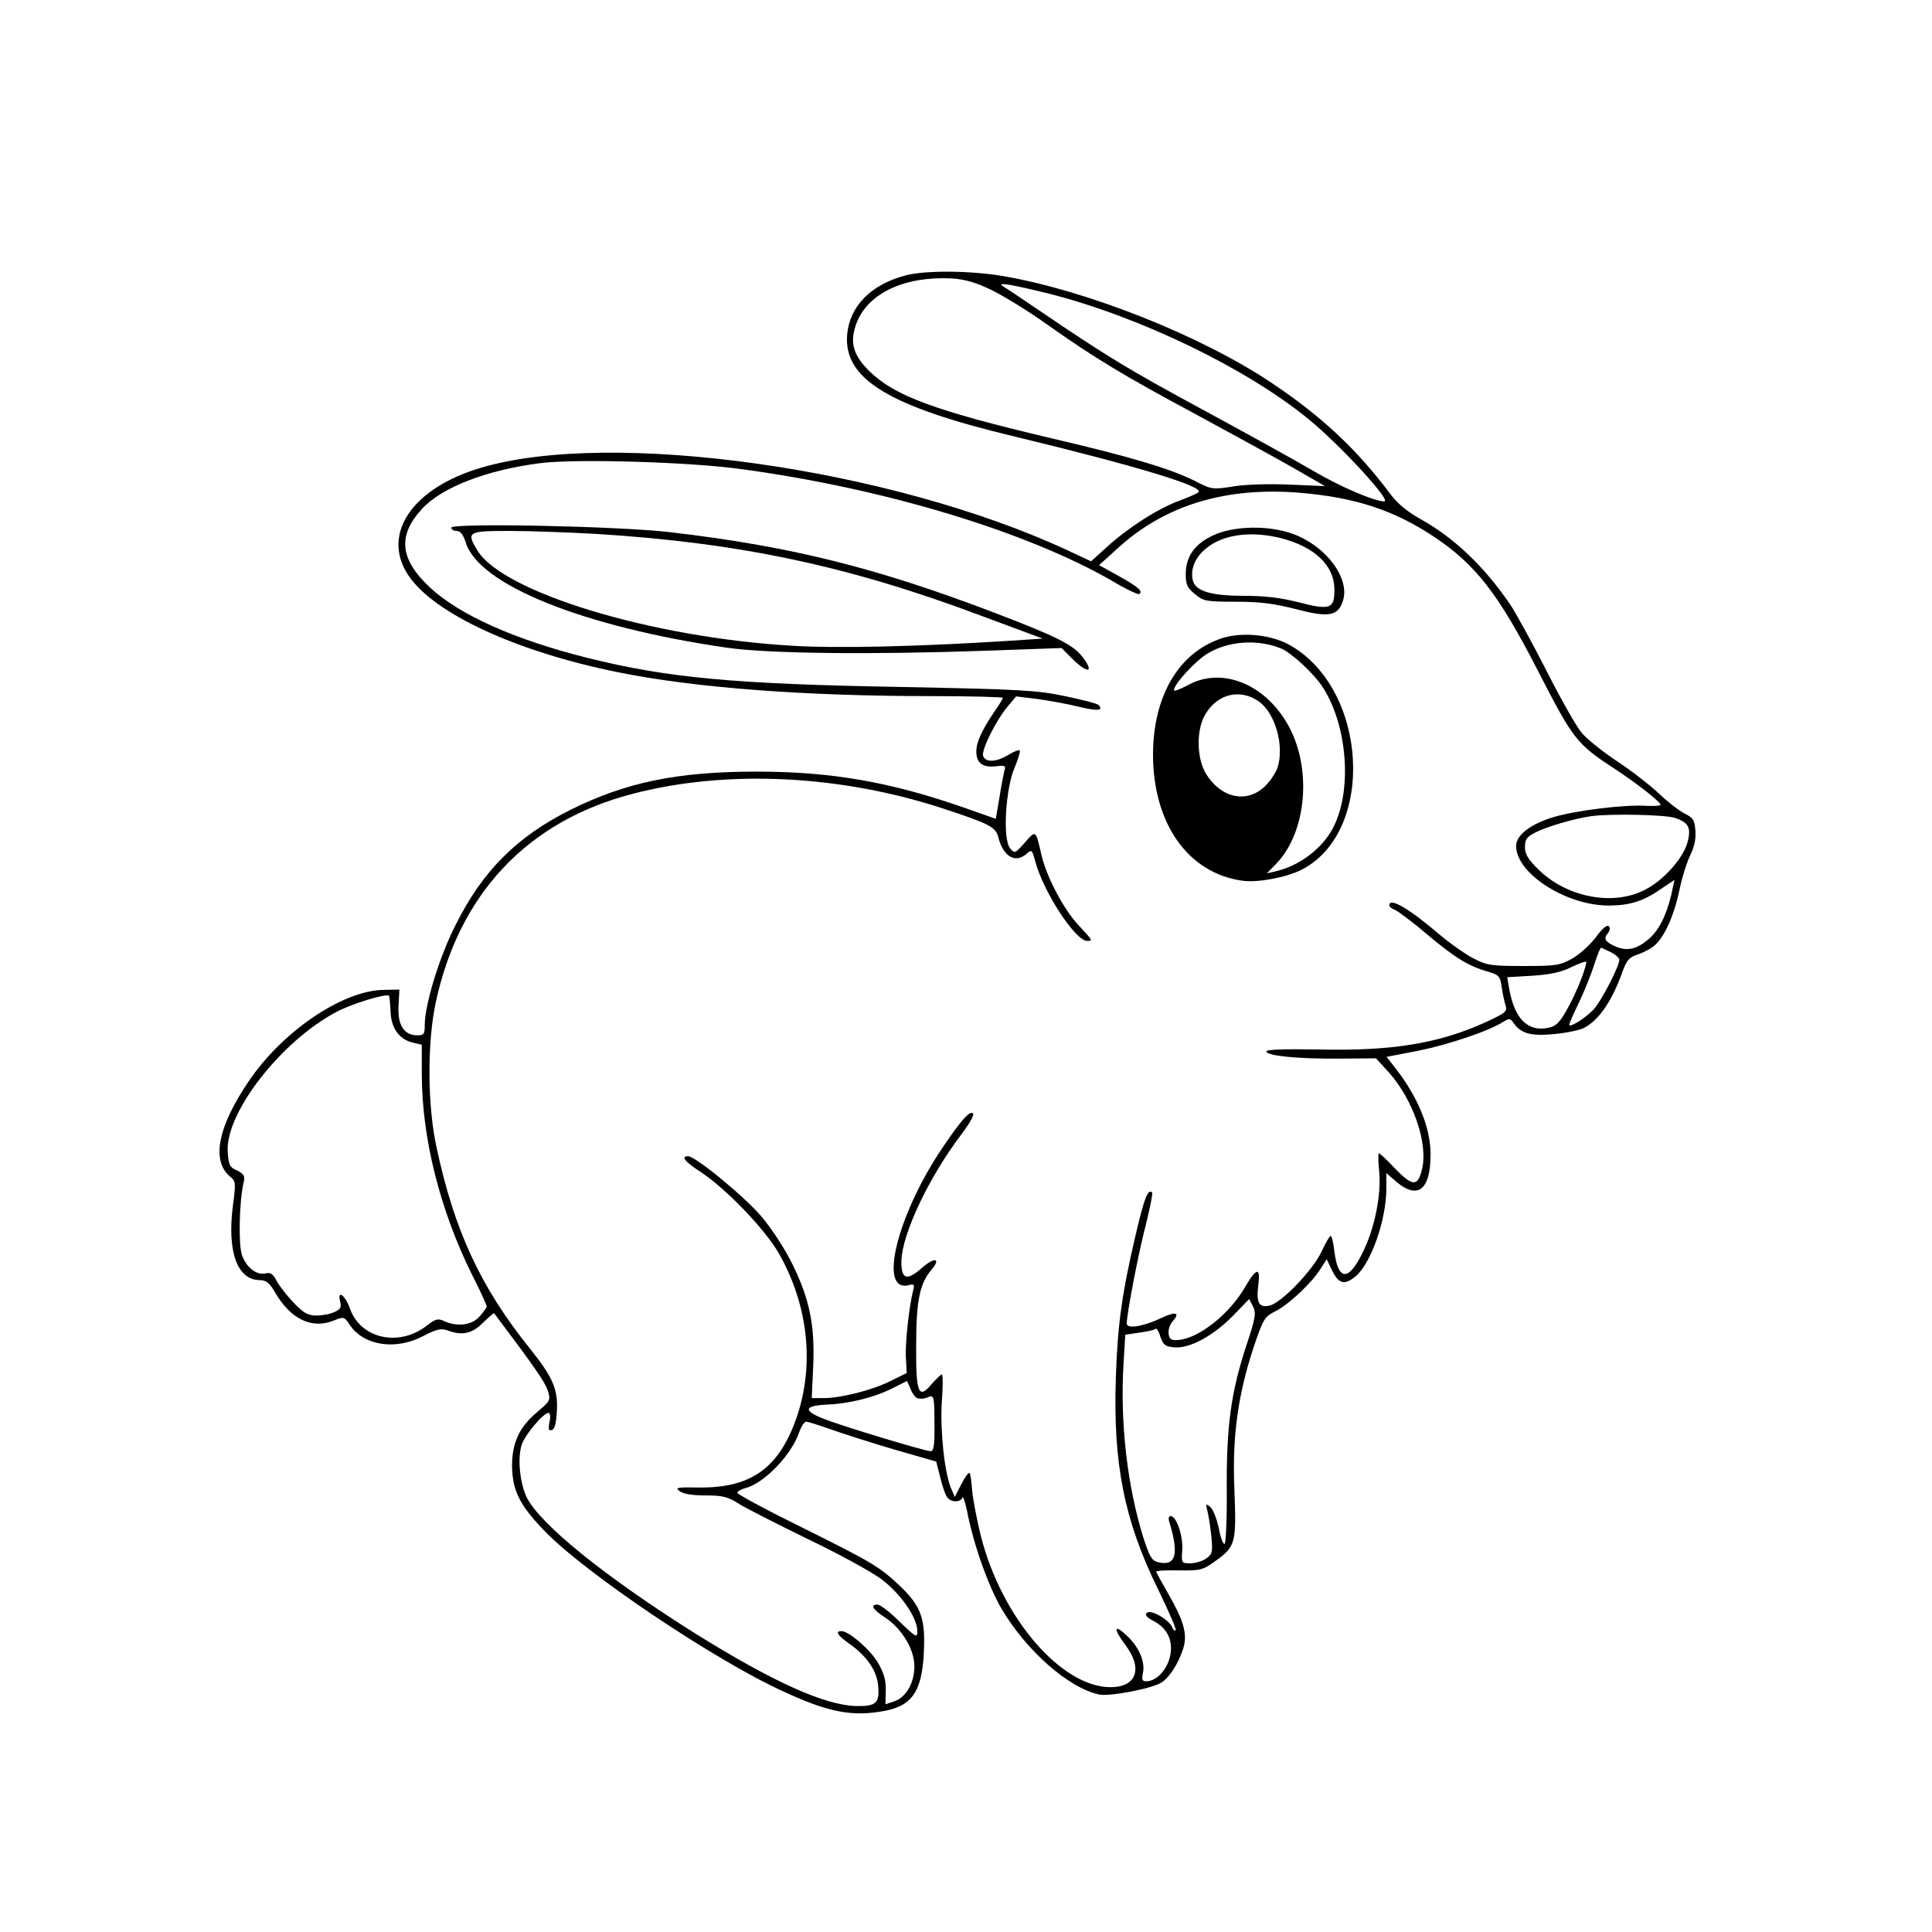
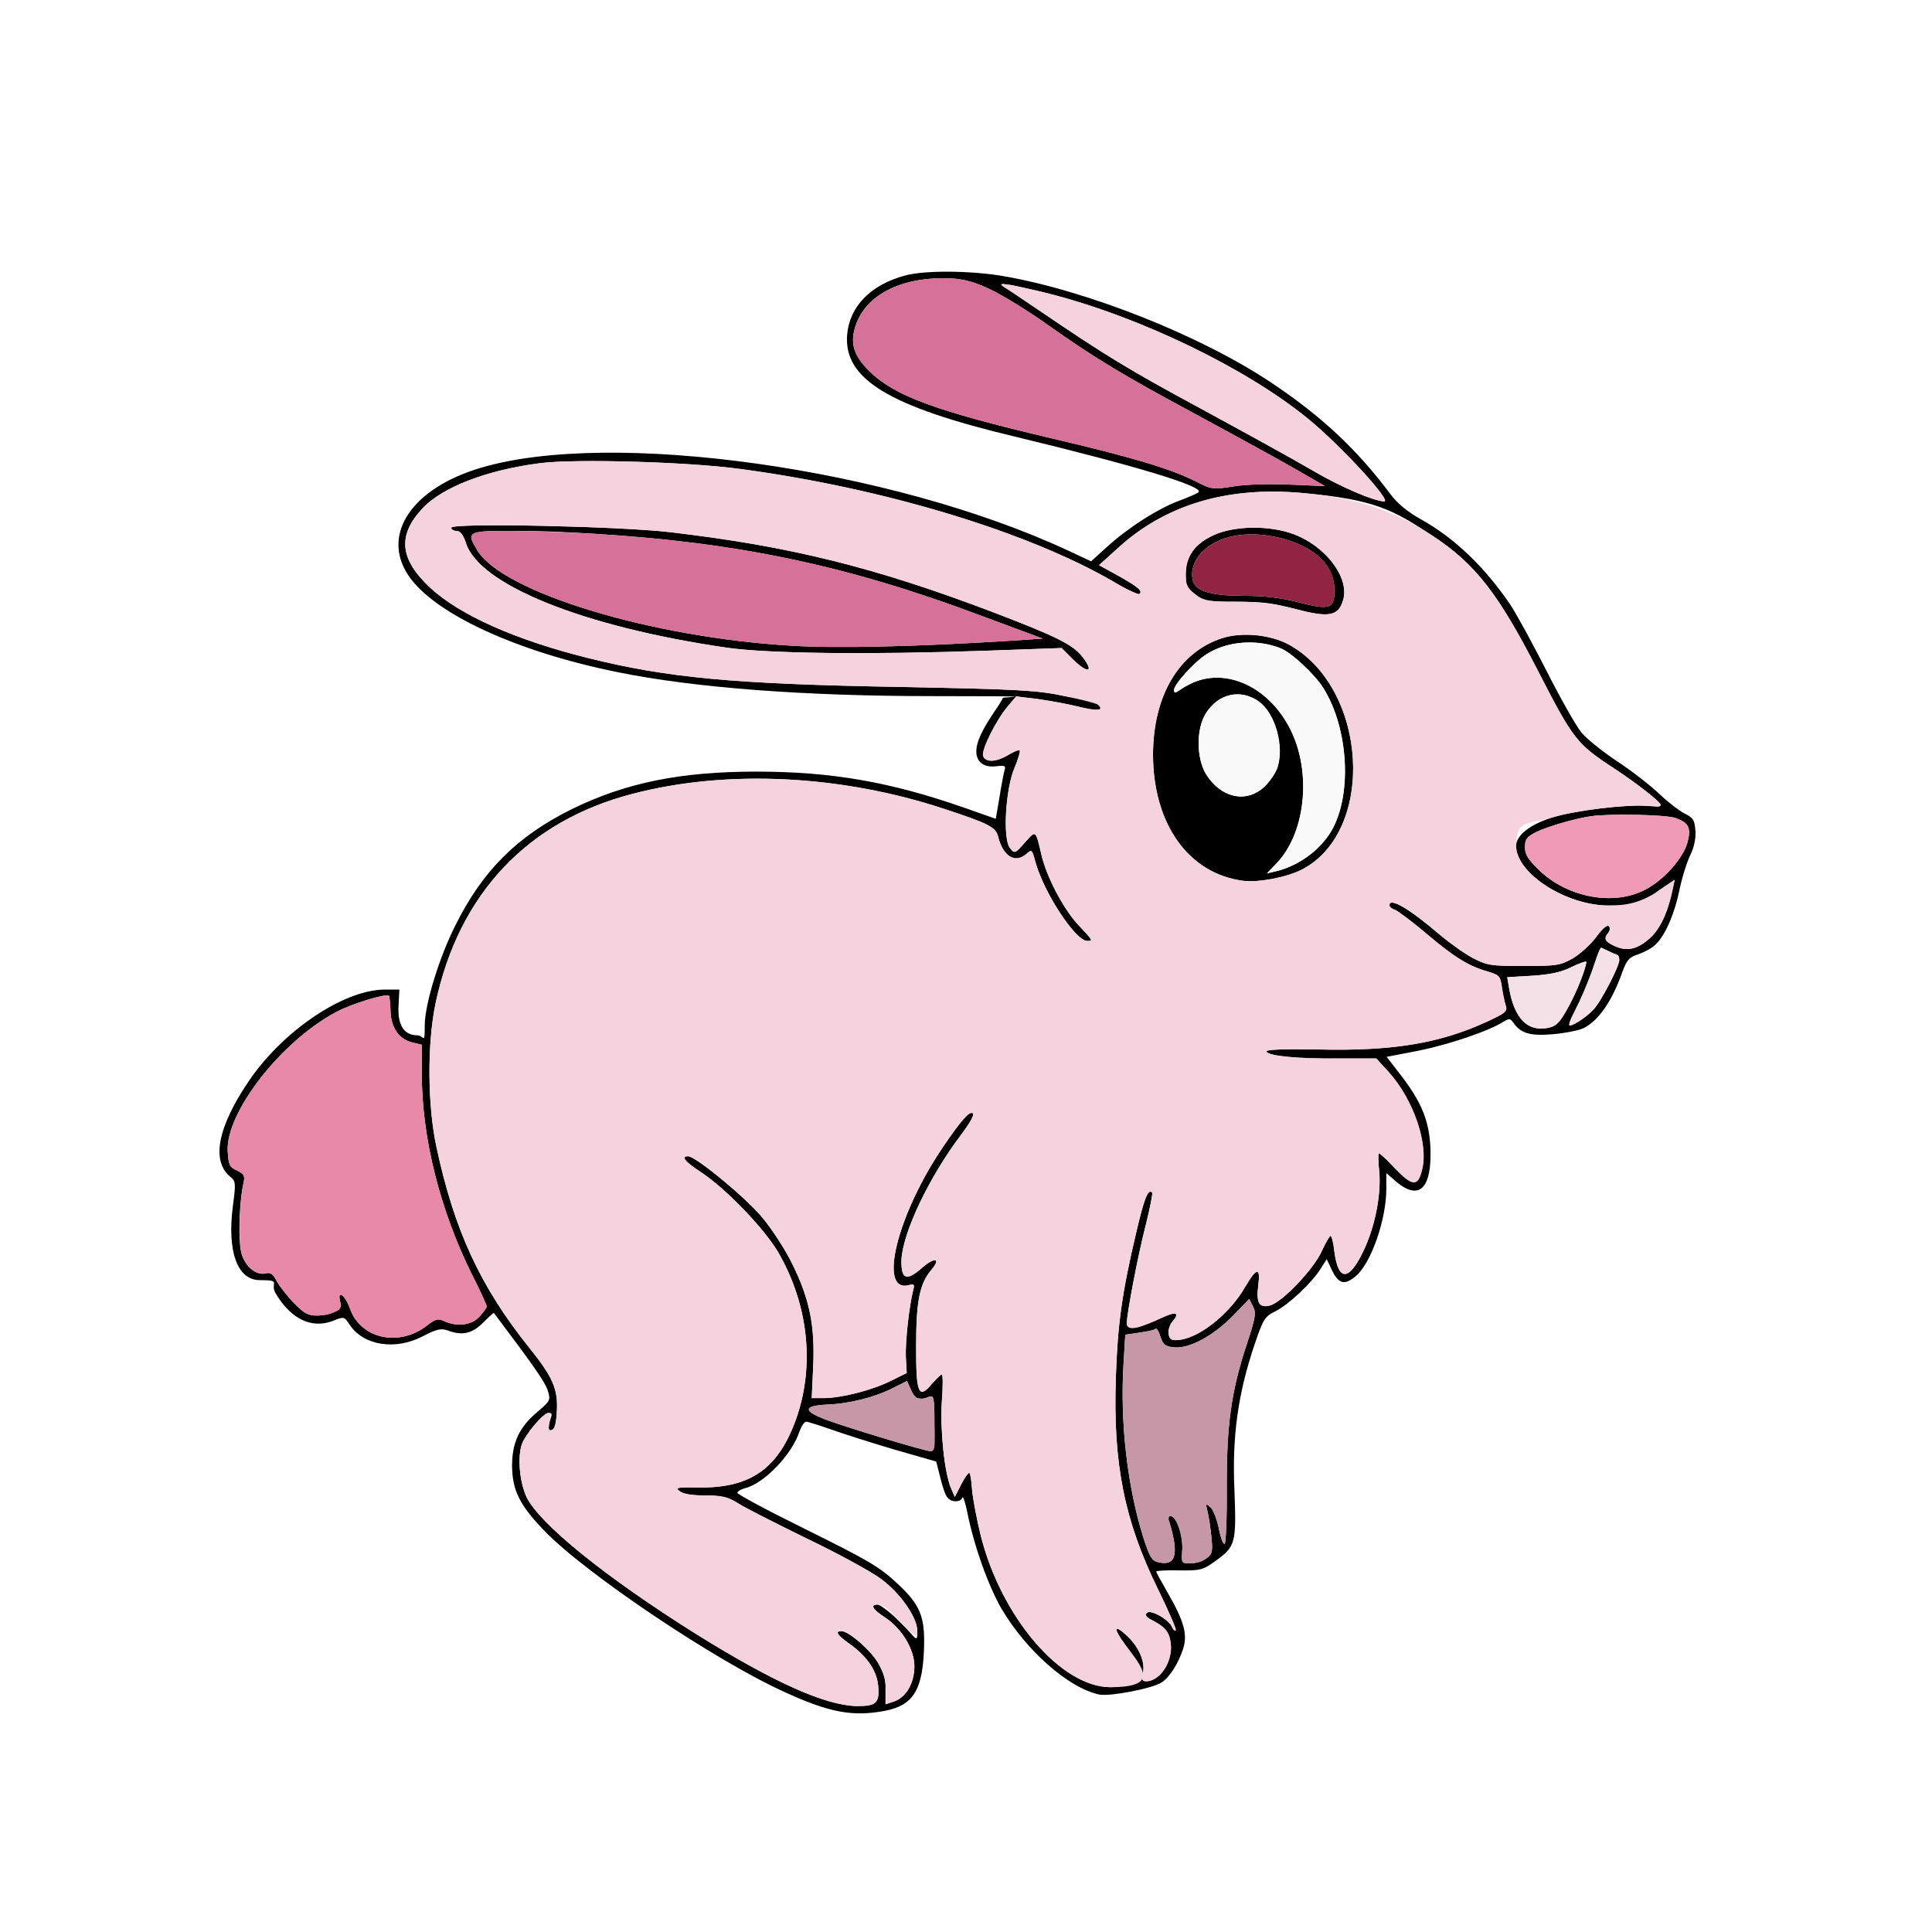
- <svg xmlns="http://www.w3.org/2000/svg" version="1.0" viewBox="0 0 655 655" preserveAspectRatio="xMidYMid meet">
-   <g transform="translate(0,655) scale(0.1,-0.1)" fill="#000000" stroke="none">
-     <path d="M3069 5616 c-117 -31 -189 -105 -197 -201 -12 -150 141 -243 568 -345 410 -99 646 -170 623 -189 -4 -4 -34 -17 -66 -29 -71 -26 -174 -92 -245 -157 l-53 -48 -77 36 c-601 280 -1549 413 -1992 281 -233 -69 -338 -225 -246 -364 86 -130 368 -260 711 -329 260 -53 635 -81 1063 -81 133 0 242 -3 242 -6 0 -3 -13 -24 -29 -47 -43 -64 -61 -103 -61 -135 0 -39 22 -55 66 -50 32 4 35 2 29 -16 -3 -12 -11 -53 -17 -92 l-12 -70 -108 38 c-249 87 -449 122 -703 122 -269 0 -442 -36 -630 -129 -182 -91 -298 -206 -390 -390 -56 -110 -105 -271 -105 -341 0 -30 -3 -34 -25 -34 -45 0 -67 34 -64 98 l3 57 -55 -1 c-139 -3 -342 -141 -456 -310 -105 -155 -127 -269 -63 -323 19 -15 20 -21 10 -96 -21 -157 14 -255 91 -255 21 0 33 -9 53 -44 52 -88 122 -122 195 -94 37 15 38 15 57 -14 47 -70 155 -87 248 -38 46 24 61 27 82 20 50 -19 84 -12 121 25 20 20 37 34 38 33 135 -179 173 -234 182 -262 10 -33 9 -35 -33 -71 -63 -52 -88 -105 -88 -185 1 -82 25 -132 108 -218 136 -143 579 -441 815 -548 152 -70 232 -85 342 -64 97 19 129 73 132 224 2 95 -15 136 -85 202 -66 62 -94 79 -330 196 -120 59 -218 112 -218 117 0 5 12 12 27 16 64 16 158 114 183 191 7 19 17 34 23 34 7 0 44 -12 84 -26 39 -14 136 -45 214 -68 l143 -41 14 -55 c7 -30 18 -61 24 -67 13 -17 45 -17 51 0 2 6 9 -15 16 -48 22 -113 72 -253 117 -330 84 -142 227 -268 331 -290 37 -7 178 20 211 41 28 18 58 66 74 117 14 47 2 91 -52 185 -22 38 -40 71 -40 74 0 3 35 5 78 4 72 -1 80 1 123 32 68 49 71 61 64 241 -8 182 12 324 67 489 31 91 35 98 73 117 45 23 125 98 153 145 l20 31 18 -38 c23 -47 43 -51 81 -19 51 43 103 191 103 295 l0 54 23 -20 c80 -74 127 -43 127 84 0 90 -43 195 -121 294 l-28 36 109 21 c103 21 239 67 287 98 20 12 23 12 35 -5 25 -35 57 -44 136 -37 41 4 87 13 102 21 51 26 96 93 130 189 15 41 23 51 55 61 20 7 46 21 57 32 32 29 65 103 82 187 9 43 26 96 37 118 13 26 19 54 17 81 -3 37 -7 44 -37 59 -19 10 -57 39 -85 66 -28 27 -92 77 -142 110 -51 34 -105 77 -122 98 -17 20 -70 113 -118 208 -48 94 -104 197 -125 228 -86 126 -188 224 -301 287 -45 25 -80 53 -105 87 -114 152 -233 263 -402 376 -239 160 -625 313 -910 362 -111 19 -267 20 -332 2z m292 -49 c41 -20 126 -72 189 -117 161 -114 259 -173 503 -304 116 -63 263 -143 326 -179 l113 -65 -118 5 c-69 3 -150 1 -192 -6 -70 -11 -74 -11 -130 18 -84 42 -217 82 -487 145 -398 94 -533 144 -619 229 -55 55 -66 98 -42 162 39 101 162 159 322 151 46 -3 81 -13 135 -39z m197 -13 c309 -79 668 -253 877 -424 108 -88 285 -280 258 -280 -35 1 -148 49 -243 105 -63 37 -232 130 -374 207 -248 134 -324 180 -552 335 -55 37 -109 74 -120 80 -16 11 -13 12 21 7 22 -4 82 -17 133 -30z m-1048 -594 c485 -65 972 -212 1265 -382 43 -26 83 -44 87 -42 14 9 -1 23 -69 61 l-67 37 61 55 c161 149 371 212 624 190 184 -16 312 -58 445 -145 146 -96 223 -195 359 -460 119 -232 131 -247 260 -331 76 -50 155 -112 155 -122 0 -3 -23 -4 -50 -3 -71 5 -241 -16 -316 -39 -77 -24 -124 -61 -124 -97 0 -93 169 -202 314 -202 69 0 116 14 174 54 l49 33 -11 -51 c-17 -71 -43 -122 -78 -151 -39 -33 -71 -40 -108 -25 -38 16 -45 27 -29 46 7 9 9 18 3 24 -6 6 -23 -9 -44 -38 -19 -25 -55 -58 -80 -72 -41 -23 -55 -25 -165 -25 -111 0 -124 2 -172 27 -28 15 -79 51 -113 80 -103 88 -170 127 -170 99 0 -5 8 -12 18 -15 10 -4 59 -40 108 -82 94 -79 141 -109 208 -128 37 -11 42 -15 47 -51 3 -22 9 -50 13 -63 7 -21 1 -26 -66 -57 -158 -72 -316 -99 -568 -93 -119 2 -179 0 -177 -7 5 -15 106 -25 247 -24 l125 1 42 -46 c85 -94 137 -247 113 -334 -14 -56 -32 -54 -92 8 -26 28 -50 50 -53 50 -3 0 -3 -28 1 -62 7 -80 -15 -192 -57 -276 -47 -96 -82 -95 -95 4 -3 30 -9 54 -13 54 -3 0 -17 -24 -30 -52 -28 -62 -135 -174 -176 -184 -36 -9 -47 9 -39 69 8 62 -6 60 -44 -5 -53 -93 -158 -176 -228 -181 -23 -2 -30 3 -32 21 -2 13 4 32 14 43 26 29 10 34 -38 11 -61 -29 -118 -39 -118 -19 0 32 39 237 65 336 14 57 24 106 21 108 -14 14 -27 -20 -55 -140 -47 -200 -62 -306 -68 -487 -10 -293 29 -486 143 -718 36 -74 63 -136 60 -139 -3 -3 -8 1 -12 10 -9 25 -73 62 -86 49 -7 -7 -1 -15 20 -26 41 -21 62 -53 62 -94 0 -56 -41 -111 -83 -112 -15 0 -17 5 -12 29 8 37 -14 88 -54 125 -44 42 -48 26 -7 -29 62 -81 40 -145 -49 -145 -167 0 -370 236 -440 514 -13 53 -26 121 -29 151 -2 31 -6 58 -9 61 -3 3 -16 -14 -28 -38 l-22 -43 -13 30 c-22 53 -37 195 -31 292 4 51 4 93 0 93 -4 0 -19 -15 -34 -32 -45 -54 -54 -32 -53 130 0 151 12 210 51 256 35 41 12 46 -33 6 -51 -44 -69 -37 -68 26 3 92 93 283 204 429 29 39 45 67 38 71 -12 7 -39 -23 -102 -116 -155 -229 -220 -494 -115 -467 18 5 20 2 15 -17 -14 -55 -27 -175 -25 -226 l3 -55 -55 -27 c-61 -31 -168 -58 -227 -58 l-40 0 5 108 c6 138 -12 228 -71 347 -24 50 -71 121 -103 159 -57 68 -225 206 -250 206 -26 0 -12 -18 45 -55 84 -56 212 -189 260 -270 102 -176 125 -382 62 -563 -60 -170 -154 -237 -330 -235 -75 1 -83 0 -65 -13 12 -9 44 -14 87 -14 57 0 75 -4 111 -27 23 -15 128 -68 232 -119 105 -50 218 -112 252 -137 66 -49 123 -131 123 -177 0 -24 -4 -22 -60 32 -32 32 -66 58 -75 58 -26 0 -17 -16 26 -44 57 -38 99 -108 99 -165 0 -57 -28 -105 -68 -119 l-30 -10 1 47 c1 35 -7 60 -26 93 -26 45 -99 108 -124 108 -23 0 -14 -14 27 -43 58 -41 92 -90 97 -140 6 -61 -6 -72 -74 -71 -108 3 -283 82 -549 248 -305 192 -525 370 -569 461 -23 50 -31 132 -16 178 12 34 73 107 91 107 5 0 7 -14 3 -31 -5 -25 -3 -31 8 -27 10 3 15 24 17 66 4 73 -15 115 -93 212 -167 208 -255 400 -315 680 -31 142 -32 353 -3 490 79 370 312 617 669 709 319 83 705 64 1054 -51 152 -50 176 -62 184 -95 17 -67 58 -92 97 -57 17 15 18 13 29 -27 28 -104 136 -269 176 -269 20 0 19 1 -32 56 -50 55 -107 163 -124 239 -19 82 -18 81 -55 39 -34 -38 -35 -39 -51 -19 -25 31 -15 202 16 273 12 29 20 55 17 58 -2 3 -20 -4 -38 -15 -41 -25 -77 -27 -86 -4 -7 19 44 122 85 170 l27 32 74 -9 c41 -6 103 -17 138 -26 62 -15 87 -14 67 6 -5 5 -56 18 -114 30 -94 20 -153 23 -555 31 -571 10 -792 31 -1065 99 -243 61 -430 144 -531 237 -104 97 -112 177 -28 268 67 73 220 132 402 155 121 15 502 4 677 -20z m3169 -1183 c47 -16 55 -34 42 -83 -15 -54 -81 -129 -145 -161 -106 -55 -261 -26 -357 66 -38 37 -49 54 -49 79 0 27 6 35 38 51 38 19 130 46 187 54 67 9 252 5 284 -6z m-216 -456 c15 -8 27 -19 27 -25 0 -22 -62 -142 -88 -169 -27 -29 -82 -63 -82 -51 0 3 15 38 34 77 19 40 42 98 52 130 10 31 20 56 23 54 3 -1 18 -9 34 -16z m-103 -92 c-11 -30 -33 -77 -50 -106 -24 -42 -36 -53 -63 -58 -69 -13 -113 32 -131 136 l-6 36 85 5 c61 4 98 12 132 29 27 13 49 21 51 18 1 -3 -6 -30 -18 -60z m-4036 -108 c2 -57 30 -96 77 -106 l29 -7 0 -99 c0 -217 62 -463 171 -682 27 -53 49 -101 49 -106 0 -4 -11 -20 -25 -35 -26 -29 -75 -35 -119 -15 -21 10 -29 8 -60 -16 -95 -73 -225 -43 -260 60 -16 44 -43 64 -33 23 5 -20 2 -27 -19 -36 -14 -7 -41 -12 -61 -12 -29 0 -43 8 -77 43 -22 23 -48 56 -58 74 -12 24 -21 30 -37 26 -31 -8 -67 21 -81 63 -12 36 -9 182 6 245 5 23 1 29 -23 41 -25 11 -28 19 -31 64 -8 131 181 374 368 473 50 27 169 64 179 55 1 -1 4 -25 5 -53z m2902 -1131 c-53 -161 -68 -275 -67 -487 1 -100 -3 -184 -7 -187 -5 -3 -14 21 -20 53 -7 33 -20 65 -29 72 -15 13 -16 11 -9 -16 4 -16 10 -55 13 -86 5 -51 3 -58 -18 -73 -13 -9 -37 -16 -54 -16 -29 0 -30 1 -27 43 4 47 -19 117 -39 117 -7 0 -9 -8 -4 -22 33 -110 21 -149 -40 -134 -20 5 -28 19 -49 84 -54 173 -79 389 -67 587 l6 100 48 7 c27 4 52 9 55 13 3 3 11 -9 16 -27 10 -28 16 -33 48 -36 52 -4 131 39 198 107 l55 57 13 -25 c11 -22 9 -38 -22 -131z m-1113 -181 c17 -2 20 -1 38 6 15 5 17 -5 17 -89 1 -74 -2 -96 -13 -96 -18 0 -297 84 -360 109 -73 28 -70 45 7 49 79 3 164 25 225 56 l48 24 13 -29 c6 -16 18 -30 25 -30z" />
-     <path d="M1530 4761 c0 -6 8 -11 18 -11 13 0 22 -12 31 -39 43 -143 397 -286 886 -357 141 -20 483 -24 882 -10 l252 9 36 -36 c53 -53 77 -48 34 7 -32 41 -89 69 -301 150 -400 152 -687 224 -1098 272 -172 20 -740 32 -740 15z m490 -21 c485 -30 855 -108 1305 -277 l210 -78 -105 -7 c-313 -20 -595 -27 -748 -17 -475 28 -976 181 -1063 322 -39 64 -34 67 109 67 70 0 201 -5 292 -10z" />
-     <path d="M4113 4735 c-63 -29 -93 -72 -93 -132 0 -34 5 -46 31 -67 29 -24 37 -26 138 -26 82 0 129 -6 204 -25 114 -30 145 -24 161 32 21 75 -59 181 -168 222 -83 31 -203 29 -273 -4z m232 -10 c113 -30 178 -92 179 -172 1 -67 -14 -73 -121 -45 -63 16 -116 22 -186 22 -108 0 -161 15 -172 49 -11 37 5 80 43 111 59 49 154 61 257 35z" />
-     <path d="M4142 4386 c-146 -48 -233 -196 -233 -396 1 -234 120 -401 304 -426 51 -7 147 11 199 37 254 129 226 617 -43 764 -63 34 -160 43 -227 21z m200 -34 c37 -15 115 -88 144 -134 87 -138 99 -367 26 -488 -40 -65 -111 -116 -187 -134 l-30 -7 32 33 c105 109 122 330 37 475 -80 138 -226 193 -339 129 -25 -13 -45 -21 -45 -16 0 20 70 97 112 123 70 44 170 51 250 19z m-73 -181 c55 -40 86 -151 62 -224 -7 -20 -28 -50 -47 -67 -62 -54 -145 -34 -195 46 -33 54 -34 153 -1 205 42 68 118 85 181 40z" />
+ <svg xmlns="http://www.w3.org/2000/svg" version="1.1" viewBox="0 0 655 655">
+   <defs>
+     <style>
+       .cls-1 {
+         fill: #c697a6;
+       }
+ 
+       .cls-2 {
+         fill: #d67299;
+       }
+ 
+       .cls-3 {
+         fill: #ef9ab6;
+       }
+ 
+       .cls-4 {
+         fill: #f4d3de;
+       }
+ 
+       .cls-5 {
+         fill: #912343;
+       }
+ 
+       .cls-6 {
+         fill: #e889a9;
+       }
+ 
+       .cls-7 {
+         fill: #f4e1e8;
+       }
+ 
+       .cls-8 {
+         fill: #f9f9f9;
+       }
+     </style>
+   </defs>
+   <g fixed="yes">
+     <g fixed="yes" id="Layer_1">
+       <g fixed="yes">
+         <path fixed="yes" d="M306.9,93.4c-11.7,3.1-18.9,10.5-19.7,20.1-1.2,15,14.1,24.3,56.8,34.5,41,9.9,64.6,17,62.3,18.9-.4.4-3.4,1.7-6.6,2.9-7.1,2.6-17.4,9.2-24.5,15.7l-5.3,4.8-7.7-3.6c-60.1-28-154.9-41.3-199.2-28.1-23.3,6.9-33.8,22.5-24.6,36.4,8.6,13,36.8,26,71.1,32.9,26,5.3,63.5,8.1,106.3,8.1s24.2.3,24.2.6-1.3,2.4-2.9,4.7c-4.3,6.4-6.1,10.3-6.1,13.5s2.2,5.5,6.6,5c3.2-.4,3.5-.2,2.9,1.6-.3,1.2-1.1,5.3-1.7,9.2l-1.2,7-10.8-3.8c-24.9-8.7-44.9-12.2-70.3-12.2s-44.2,3.6-63,12.9c-18.2,9.1-29.8,20.6-39,39-5.6,11-10.5,27.1-10.5,34.1s-.3,3.4-2.5,3.4c-4.5,0-6.7-3.4-6.4-9.8l.3-5.7h-5.5c-13.9.4-34.2,14.2-45.6,31.1-10.5,15.5-12.7,26.9-6.3,32.3,1.9,1.5,2,2.1,1,9.6-2.1,15.7,1.4,25.5,9.1,25.5s3.3.9,5.3,4.4c5.2,8.8,12.2,12.2,19.5,9.4,3.7-1.5,3.8-1.5,5.7,1.4,4.7,7,15.5,8.7,24.8,3.8,4.6-2.4,6.1-2.7,8.2-2,5,1.9,8.4,1.2,12.1-2.5s3.7-3.4,3.8-3.3c13.5,17.9,17.3,23.4,18.2,26.2,1,3.3.9,3.5-3.3,7.1-6.3,5.2-8.8,10.5-8.8,18.5.1,8.2,2.5,13.2,10.8,21.8,13.6,14.3,57.9,44.1,81.5,54.8,15.2,7,23.2,8.5,34.2,6.4,9.7-1.9,12.9-7.3,13.2-22.4.2-9.5-1.5-13.6-8.5-20.2-6.6-6.2-9.4-7.9-33-19.6-12-5.9-21.8-11.2-21.8-11.7s1.2-1.2,2.7-1.6c6.4-1.6,15.8-11.4,18.3-19.1.7-1.9,1.7-3.4,2.3-3.4s4.4,1.2,8.4,2.6c3.9,1.4,13.6,4.5,21.4,6.8l14.3,4.1,1.4,5.5c.7,3,1.8,6.1,2.4,6.7,1.3,1.7,4.5,1.7,5.1,0,.2-.6.9,1.5,1.6,4.8,2.2,11.3,7.2,25.3,11.7,33,8.4,14.2,22.7,26.8,33.1,29,3.7.7,17.8-2,21.1-4.1,2.8-1.8,5.8-6.6,7.4-11.7,1.4-4.7.2-9.1-5.2-18.5-2.2-3.8-4-7.1-4-7.4s3.5-.5,7.8-.4c7.2.1,8-.1,12.3-3.2,6.8-4.9,7.1-6.1,6.4-24.1-.8-18.2,1.2-32.4,6.7-48.9,3.1-9.1,3.5-9.8,7.3-11.7,4.5-2.3,12.5-9.8,15.3-14.5l2-3.1,1.8,3.8c2.3,4.7,4.3,5.1,8.1,1.9,5.1-4.3,10.3-19.1,10.3-29.5v-5.4l2.3,2c8,7.4,12.7,4.3,12.7-8.4s-4.3-19.5-12.1-29.4l-2.8-3.6,10.9-2.1c10.3-2.1,23.9-6.7,28.7-9.8,2-1.2,2.3-1.2,3.5.5,2.5,3.5,5.7,4.4,13.6,3.7,4.1-.4,8.7-1.3,10.2-2.1,5.1-2.6,9.6-9.3,13-18.9,1.5-4.1,2.3-5.1,5.5-6.1,2-.7,4.6-2.1,5.7-3.2,3.2-2.9,6.5-10.3,8.2-18.7.9-4.3,2.6-9.6,3.7-11.8s1.9-5.4,1.7-8.1c-.3-3.7-.7-4.4-3.7-5.9-1.9-1-5.7-3.9-8.5-6.6s-9.2-7.7-14.2-11c-5.1-3.4-10.5-7.7-12.2-9.8-1.7-2-7-11.3-11.8-20.8-4.8-9.4-10.4-19.7-12.5-22.8-8.6-12.6-18.8-22.4-30.1-28.7-4.5-2.5-8-5.3-10.5-8.7-11.4-15.2-23.3-26.3-40.2-37.6-23.9-16-62.5-31.3-91-36.2-11.1-1.9-26.7-2-33.2-.2ZM336.1,98.3c4.1,2,12.6,7.2,18.9,11.7,16.1,11.4,25.9,17.3,50.3,30.4,11.6,6.3,26.3,14.3,32.6,17.9l11.3,6.5-11.8-.5c-6.9-.3-15-.1-19.2.6-7,1.1-7.4,1.1-13-1.8-8.4-4.2-21.7-8.2-48.7-14.5-39.8-9.4-53.3-14.4-61.9-22.9-5.5-5.5-6.6-9.8-4.2-16.2,3.9-10.1,16.2-15.9,32.2-15.1,4.6.3,8.1,1.3,13.5,3.9ZM355.8,99.6c30.9,7.9,66.8,25.3,87.7,42.4,10.8,8.8,28.5,28,25.8,28-3.5-.1-14.8-4.9-24.3-10.5-6.3-3.7-23.2-13-37.4-20.7-24.8-13.4-32.4-18-55.2-33.5-5.5-3.7-10.9-7.4-12-8-1.6-1.1-1.3-1.2,2.1-.7,2.2.4,8.2,1.7,13.3,3ZM251,159c48.5,6.5,97.2,21.2,126.5,38.2,4.3,2.6,8.3,4.4,8.7,4.2,1.4-.9-.1-2.3-6.9-6.1l-6.7-3.7,6.1-5.5c16.1-14.9,37.1-21.2,62.4-19s31.2,5.8,44.5,14.5c14.6,9.6,22.3,19.5,35.9,46,11.9,23.2,13.1,24.7,26,33.1,7.6,5,15.5,11.2,15.5,12.2s-2.3.4-5,.3c-7.1-.5-24.1,1.6-31.6,3.9-7.7,2.4-12.4,6.1-12.4,9.7,0,9.3,16.9,20.2,31.4,20.2s11.6-1.4,17.4-5.4l4.9-3.3-1.1,5.1c-1.7,7.1-4.3,12.2-7.8,15.1-3.9,3.3-7.1,4-10.8,2.5-3.8-1.6-4.5-2.7-2.9-4.6.7-.9.9-1.8.3-2.4s-2.3.9-4.4,3.8c-1.9,2.5-5.5,5.8-8,7.2-4.1,2.3-5.5,2.5-16.5,2.5s-12.4-.2-17.2-2.7c-2.8-1.5-7.9-5.1-11.3-8-10.3-8.8-17-12.7-17-9.9s.8,1.2,1.8,1.5c1,.4,5.9,4,10.8,8.2,9.4,7.9,14.1,10.9,20.8,12.8,3.7,1.1,4.2,1.5,4.7,5.1.3,2.2.9,5,1.3,6.3.7,2.1.1,2.6-6.6,5.7-15.8,7.2-31.6,9.9-56.8,9.3-11.9-.2-17.9,0-17.7.7.5,1.5,10.6,2.5,24.7,2.4h12.5c0-.1,4.2,4.5,4.2,4.5,8.5,9.4,13.7,24.7,11.3,33.4-1.4,5.6-3.2,5.4-9.2-.8-2.6-2.8-5-5-5.3-5s-.3,2.8.1,6.2c.7,8-1.5,19.2-5.7,27.6-4.7,9.6-8.2,9.5-9.5-.4-.3-3-.9-5.4-1.3-5.4s-1.7,2.4-3,5.2c-2.8,6.2-13.5,17.4-17.6,18.4-3.6.9-4.7-.9-3.9-6.9.8-6.2-.6-6-4.4.5-5.3,9.3-15.8,17.6-22.8,18.1-2.3.2-3-.3-3.2-2.1-.2-1.3.4-3.2,1.4-4.3,2.6-2.9,1-3.4-3.8-1.1-6.1,2.9-11.8,3.9-11.8,1.9,0-3.2,3.9-23.7,6.5-33.6,1.4-5.7,2.4-10.6,2.1-10.8-1.4-1.4-2.7,2-5.5,14-4.7,20-6.2,30.6-6.8,48.7-1,29.3,2.9,48.6,14.3,71.8,3.6,7.4,6.3,13.6,6,13.9s-.8-.1-1.2-1c-.9-2.5-7.3-6.2-8.6-4.9s-.1,1.5,2,2.6c4.1,2.1,6.2,5.3,6.2,9.4s-4.1,11.1-8.3,11.2c-1.5,0-1.7-.5-1.2-2.9.8-3.7-1.4-8.8-5.4-12.5-4.4-4.2-4.8-2.6-.7,2.9,6.2,8.1,4,14.5-4.9,14.5-16.7,0-37-23.6-44-51.4-1.3-5.3-2.6-12.1-2.9-15.1-.2-3.1-.6-5.8-.9-6.1s-1.6,1.4-2.8,3.8l-2.2,4.3-1.3-3c-2.2-5.3-3.7-19.5-3.1-29.2.4-5.1.4-9.3,0-9.3s-1.9,1.5-3.4,3.2c-4.5,5.4-5.4,3.2-5.3-13,0-15.1,1.2-21,5.1-25.6,3.5-4.1,1.2-4.6-3.3-.6-5.1,4.4-6.9,3.7-6.8-2.6.3-9.2,9.3-28.3,20.4-42.9,2.9-3.9,4.5-6.7,3.8-7.1-1.2-.7-3.9,2.3-10.2,11.6-15.5,22.9-22,49.4-11.5,46.7,1.8-.5,2-.2,1.5,1.7-1.4,5.5-2.7,17.5-2.5,22.6l.3,5.5-5.5,2.7c-6.1,3.1-16.8,5.8-22.7,5.8h-4l.5-10.8c.6-13.8-1.2-22.8-7.1-34.7-2.4-5-7.1-12.1-10.3-15.9-5.7-6.8-22.5-20.6-25-20.6s-1.2,1.8,4.5,5.5c8.4,5.6,21.2,18.9,26,27,10.2,17.6,12.5,38.2,6.2,56.3-6,17-15.4,23.7-33,23.5-7.5-.1-8.3,0-6.5,1.3,1.2.9,4.4,1.4,8.7,1.4s7.5.4,11.1,2.7c2.3,1.5,12.8,6.8,23.2,11.9,10.5,5,21.8,11.2,25.2,13.7,6.6,4.9,12.3,13.1,12.3,17.7s-.4,2.2-6-3.2c-3.2-3.2-6.6-5.8-7.5-5.8-2.6,0-1.7,1.6,2.6,4.4,5.7,3.8,9.9,10.8,9.9,16.5s-2.8,10.5-6.8,11.9l-3,1v-4.7c.2-3.5-.6-6-2.5-9.3-2.6-4.5-9.9-10.8-12.4-10.8s-1.4,1.4,2.7,4.3c5.8,4.1,9.2,9,9.7,14,.6,6.1-.6,7.2-7.4,7.1-10.8-.3-28.3-8.2-54.9-24.8-30.5-19.2-52.5-37-56.9-46.1-2.3-5-3.1-13.2-1.6-17.8,1.2-3.4,7.3-10.7,9.1-10.7s.7,1.4.3,3.1c-.5,2.5-.3,3.1.8,2.7,1-.3,1.5-2.4,1.7-6.6.4-7.3-1.5-11.5-9.3-21.2-16.7-20.8-25.5-40-31.5-68-3.1-14.2-3.2-35.3-.3-49,7.9-37,31.2-61.7,66.9-70.9,31.9-8.3,70.5-6.4,105.4,5.1,15.2,5,17.6,6.2,18.4,9.5,1.7,6.7,5.8,9.2,9.7,5.7,1.7-1.5,1.8-1.3,2.9,2.7,2.8,10.4,13.6,26.9,17.6,26.9s1.9-.1-3.2-5.6c-5-5.5-10.7-16.3-12.4-23.9-1.9-8.2-1.8-8.1-5.5-3.9-3.4,3.8-3.5,3.9-5.1,1.9-2.5-3.1-1.5-20.2,1.6-27.3,1.2-2.9,2-5.5,1.7-5.8-.2-.3-2,.4-3.8,1.5-4.1,2.5-7.7,2.7-8.6.4-.7-1.9,4.4-12.2,8.5-17l2.7-3.2,7.4.9c4.1.6,10.3,1.7,13.8,2.6,6.2,1.5,8.7,1.4,6.7-.6s-5.6-1.8-11.4-3c-9.4-2-15.3-2.3-55.5-3.1-57.1-1-79.2-3.1-106.5-9.9-24.3-6.1-43-14.4-53.1-23.7-10.4-9.7-11.2-17.7-2.8-26.8,6.7-7.3,22-13.2,40.2-15.5,12.1-1.5,50.2-.4,67.7,2ZM567.9,277.3c4.7,1.6,5.5,3.4,4.2,8.3-1.5,5.4-8.1,12.9-14.5,16.1-10.6,5.5-26.1,2.6-35.7-6.6-3.8-3.7-4.9-5.4-4.9-7.9s.6-3.5,3.8-5.1,13-4.6,18.7-5.4c6.7-.9,25.2-.5,28.4.6ZM546.3,322.9c1.5.8,2.7,1.9,2.7,2.5,0,2.2-6.2,14.2-8.8,16.9-2.7,2.9-8.2,6.3-8.2,5.1s1.5-3.8,3.4-7.7c1.9-4,4.2-9.8,5.2-13,1-3.1,2-5.6,2.3-5.4.3.1,1.8.9,3.4,1.6ZM536,332.1c-1.1,3-3.3,7.7-5,10.6-2.4,4.2-3.6,5.3-6.3,5.8-6.9,1.3-11.3-3.2-13.1-13.6l-.6-3.6,8.5-.5c6.1-.4,9.8-1.2,13.2-2.9,2.7-1.3,4.9-2.1,5.1-1.8.1.3-.6,3-1.8,6ZM132.4,342.9c.2,5.7,3,9.6,7.7,10.6l2.9.7v9.9c0,21.7,6.2,46.3,17.1,68.2,2.7,5.3,4.9,10.1,4.9,10.6s-1.1,2-2.5,3.5c-2.6,2.9-7.5,3.5-11.9,1.5-2.1-1-2.9-.8-6,1.6-9.5,7.3-22.5,4.3-26-6-1.6-4.4-4.3-6.4-3.3-2.3.5,2,.2,2.7-1.9,3.6-1.4.7-4.1,1.2-6.1,1.2-2.9,0-4.3-.8-7.7-4.3-2.2-2.3-4.8-5.6-5.8-7.4-1.2-2.4-2.1-3-3.7-2.6-3.1.8-6.7-2.1-8.1-6.3s-.9-18.2.6-24.5c.5-2.3.1-2.9-2.3-4.1-2.5-1.1-2.8-1.9-3.1-6.4-.8-13.1,18.1-37.4,36.8-47.3,5-2.7,16.9-6.4,17.9-5.5.1.1.4,2.5.5,5.3ZM422.6,456c-5.3,16.1-6.8,27.5-6.7,48.7.1,10-.3,18.4-.7,18.7-.5.3-1.4-2.1-2-5.3-.7-3.3-2-6.5-2.9-7.2-1.5-1.3-1.6-1.1-.9,1.6.4,1.6,1,5.5,1.3,8.6.5,5.1.3,5.8-1.8,7.3-1.3.9-3.7,1.6-5.4,1.6-2.9,0-3-.1-2.7-4.3.4-4.7-1.9-11.7-3.9-11.7s-.9.8-.4,2.2c3.3,11,2.1,14.9-4,13.4-2-.5-2.8-1.9-4.9-8.4-5.4-17.3-7.9-38.9-6.7-58.7l.6-10,4.8-.7c2.7-.4,5.2-.9,5.5-1.3.3-.3,1.1.9,1.6,2.7,1,2.8,1.6,3.3,4.8,3.6,5.2.4,13.1-3.9,19.8-10.7l5.5-5.7,1.3,2.5c1.1,2.2.9,3.8-2.2,13.1ZM311.3,474.1c1.7.2,2,.1,3.8-.6,1.5-.5,1.7.5,1.7,8.9.1,7.4-.2,9.6-1.3,9.6-1.8,0-29.7-8.4-36-10.9-7.3-2.8-7-4.5.7-4.9,7.9-.3,16.4-2.5,22.5-5.6l4.8-2.4,1.3,2.9c.6,1.6,1.8,3,2.5,3Z" />
+         <path fixed="yes" d="M153,178.9c0,.6.8,1.1,1.8,1.1s2.2,1.2,3.1,3.9c4.3,14.3,39.7,28.6,88.6,35.7,14.1,2,48.3,2.4,88.2,1l25.2-.9,3.6,3.6c5.3,5.3,7.7,4.8,3.4-.7-3.2-4.1-8.9-6.9-30.1-15-40-15.2-68.7-22.4-109.8-27.2-17.2-2-74-3.2-74-1.5ZM202,181c48.5,3,85.5,10.8,130.5,27.7l21,7.8-10.5.7c-31.3,2-59.5,2.7-74.8,1.7-47.5-2.8-97.6-18.1-106.3-32.2-3.9-6.4-3.4-6.7,10.9-6.7s20.1.5,29.2,1Z" />
+         <path fixed="yes" d="M411.3,181.5c-6.3,2.9-9.3,7.2-9.3,13.2s.5,4.6,3.1,6.7c2.9,2.4,3.7,2.6,13.8,2.6s12.9.6,20.4,2.5c11.4,3,14.5,2.4,16.1-3.2,2.1-7.5-5.9-18.1-16.8-22.2-8.3-3.1-20.3-2.9-27.3.4ZM434.5,182.5c11.3,3,17.8,9.2,17.9,17.2.1,6.7-1.4,7.3-12.1,4.5-6.3-1.6-11.6-2.2-18.6-2.2-10.8,0-16.1-1.5-17.2-4.9-1.1-3.7.5-8,4.3-11.1,5.9-4.9,15.4-6.1,25.7-3.5Z" />
+         <path fixed="yes" d="M414.2,216.4c-14.6,4.8-23.3,19.6-23.3,39.6.1,23.4,12,40.1,30.4,42.6,5.1.7,14.7-1.1,19.9-3.7,25.4-12.9,22.6-61.7-4.3-76.4-6.3-3.4-16-4.3-22.7-2.1ZM434.2,219.8c3.7,1.5,11.5,8.8,14.4,13.4,8.7,13.8,9.9,36.7,2.6,48.8-4,6.5-11.1,11.6-18.7,13.4l-3,.7,3.2-3.3c10.5-10.9,12.2-33,3.7-47.5-8-13.8-22.6-19.3-33.9-12.9-2.5,1.3-4.5,2.1-4.5,1.6,0-2,7-9.7,11.2-12.3,7-4.4,17-5.1,25-1.9ZM426.9,237.9c5.5,4,8.6,15.1,6.2,22.4-.7,2-2.8,5-4.7,6.7-6.2,5.4-14.5,3.4-19.5-4.6-3.3-5.4-3.4-15.3-.1-20.5,4.2-6.8,11.8-8.5,18.1-4Z" />
+       </g>
+       <g>
+         <path class="cls-2" d="M202,181c-9.1-.5-22.2-1-29.2-1-14.3,0-14.8.3-10.9,6.7,8.7,14.1,58.8,29.4,106.3,32.2,15.3,1,43.5.3,74.8-1.7l10.5-.7-21-7.8c-45-16.9-82-24.7-130.5-27.7Z" />
+         <path class="cls-1" d="M315.1,473.5c-1.8.7-2.1.8-3.8.6-.7,0-1.9-1.4-2.5-3l-1.3-2.9-4.8,2.4c-6.1,3.1-14.6,5.3-22.5,5.6-7.7.4-8,2.1-.7,4.9,6.3,2.5,34.2,10.9,36,10.9s1.4-2.2,1.3-9.6c0-8.4-.2-9.4-1.7-8.9ZM423.5,440.4l-5.5,5.7c-6.7,6.8-14.6,11.1-19.8,10.7-3.2-.3-3.8-.8-4.8-3.6-.5-1.8-1.3-3-1.6-2.7-.3.4-2.8.9-5.5,1.3l-4.8.7-.6,10c-1.2,19.8,1.3,41.4,6.7,58.7,2.1,6.5,2.9,7.9,4.9,8.4,6.1,1.5,7.3-2.4,4-13.4-.5-1.4-.3-2.2.4-2.2,2,0,4.3,7,3.9,11.7-.3,4.2-.2,4.3,2.7,4.3s4.1-.7,5.4-1.6c2.1-1.5,2.3-2.2,1.8-7.3-.3-3.1-.9-7-1.3-8.6-.7-2.7-.6-2.9.9-1.6.9.7,2.2,3.9,2.9,7.2.6,3.2,1.5,5.6,2,5.3.4-.3.8-8.7.7-18.7,0-21.2,1.4-32.6,6.7-48.7,3.1-9.3,3.3-10.9,2.2-13.1l-1.3-2.5Z" />
+         <path class="cls-2" d="M418.2,164.9c4.2-.7,12.3-.9,19.2-.6l11.8.5-11.3-6.5c-6.3-3.6-21-11.6-32.6-17.9-24.4-13.1-34.2-19-50.3-30.4-6.3-4.5-14.8-9.7-18.9-11.7-5.4-2.6-8.9-3.6-13.5-3.9-16-.8-28.3,5-32.2,15.1-2.4,6.4-1.3,10.7,4.2,16.2,8.6,8.5,22.1,13.5,61.9,22.9,27,6.3,40.3,10.3,48.7,14.5,5.6,2.9,6,2.9,13,1.8Z" />
+         <path class="cls-5" d="M421.7,202c7,0,12.3.6,18.6,2.2,10.7,2.8,12.2,2.2,12.1-4.5,0-8-6.6-14.2-17.9-17.2-10.3-2.6-19.8-1.4-25.7,3.5-3.8,3.1-5.4,7.4-4.3,11.1,1.1,3.4,6.4,4.9,17.2,4.9Z" />
+         <path class="cls-7" d="M546.3,322.9c-1.6-.7-3.1-1.5-3.4-1.6-.3-.2-1.3,2.3-2.3,5.4-1,3.2-3.3,9-5.2,13-1.9,3.9-3.4,7.4-3.4,7.7,0,1.2,5.5-2.2,8.2-5.1,2.6-2.7,8.8-14.7,8.8-16.9s-1.2-1.7-2.7-2.5ZM537.8,326.1c-.2-.3-2.4.5-5.1,1.8-3.4,1.7-7.1,2.5-13.2,2.9l-8.5.5.6,3.6c1.8,10.4,6.2,14.9,13.1,13.6,2.7-.5,3.9-1.6,6.3-5.8,1.7-2.9,3.9-7.6,5-10.6,1.2-3,1.9-5.7,1.8-6Z" />
+         <path fixed="yes" class="cls-8" d="M426.9,237.9c-6.3-4.5-13.9-2.8-18.1,4-3.3,5.2-3.2,15.1,0,20.5,5,8,13.3,10,19.5,4.6,1.9-1.7,4-4.7,4.7-6.7,2.4-7.3-.7-18.4-6.2-22.4Z" />
+         <path class="cls-6" d="M143,364.1v-9.9l-2.9-.7c-4.7-1-7.5-4.9-7.7-10.6,0-2.8-.4-5.2-.5-5.3-1-.9-12.9,2.8-17.9,5.5-18.7,9.9-37.6,34.2-36.8,47.3.3,4.5.6,5.3,3.1,6.4,2.4,1.2,2.8,1.8,2.3,4.1-1.5,6.3-1.8,20.9-.6,24.5,1.4,4.2,5,7.1,8.1,6.3,1.6-.4,2.5.2,3.7,2.6,1,1.8,3.6,5.1,5.8,7.4,3.4,3.5,4.8,4.3,7.7,4.3s4.7-.5,6.1-1.2c2.1-.9,2.4-1.6,1.9-3.6-1-4.1,1.7-2.1,3.3,2.3,3.5,10.3,16.5,13.3,26,6,3.1-2.4,3.9-2.6,6-1.6,4.4,2,9.3,1.4,11.9-1.5,1.4-1.5,2.5-3.1,2.5-3.5s-2.2-5.3-4.9-10.6c-10.9-21.9-17.1-46.5-17.1-68.2Z" />
+         <path class="cls-4" d="M545.4,307c-14.5,0-31.4-10.9-31.4-20.2s4.7-7.3,12.4-9.7c7.5-2.3,24.5-4.4,31.6-3.9,2.7.1,5,0,5-.3,0-1-7.9-7.2-15.5-12.2-12.9-8.4-14.1-9.9-26-33.1-13.6-26.5-21.3-36.4-35.9-46-13.3-8.7-26.1-12.9-44.5-14.5-25.3-2.2-46.3,4.1-62.4,19l-6.1,5.5,6.7,3.7c6.8,3.8,8.3,5.2,6.9,6.1-.4.2-4.4-1.6-8.7-4.2-29.3-17-78-31.7-126.5-38.2-17.5-2.4-55.6-3.5-67.7-2-18.2,2.3-33.5,8.2-40.2,15.5-8.4,9.1-7.6,17.1,2.8,26.8,10.1,9.3,28.8,17.6,53.1,23.7,27.3,6.8,49.4,8.9,106.5,9.9,40.2.8,46.1,1.1,55.5,3.1,5.8,1.2,10.9,2.5,11.4,3,2,2-.5,2.1-6.7.6-3.5-.9-9.7-2-13.8-2.6l-7.4-.9-2.7,3.2c-4.1,4.8-9.2,15.1-8.5,17,.9,2.3,4.5,2.1,8.6-.4,1.8-1.1,3.6-1.8,3.8-1.5.3.3-.5,2.9-1.7,5.8-3.1,7.1-4.1,24.2-1.6,27.3,1.6,2,1.7,1.9,5.1-1.9,3.7-4.2,3.6-4.3,5.5,3.9,1.7,7.6,7.4,18.4,12.4,23.9,5.1,5.5,5.2,5.6,3.2,5.6-4,0-14.8-16.5-17.6-26.9-1.1-4-1.2-4.2-2.9-2.7-3.9,3.5-8,1-9.7-5.7-.8-3.3-3.2-4.5-18.4-9.5-34.9-11.5-73.5-13.4-105.4-5.1-35.7,9.2-59,33.9-66.9,70.9-2.9,13.7-2.8,34.8.3,49,6,28,14.8,47.2,31.5,68,7.8,9.7,9.7,13.9,9.3,21.2-.2,4.2-.7,6.3-1.7,6.6-1.1.4-1.3-.2-.8-2.7.4-1.7.2-3.1-.3-3.1-1.8,0-7.9,7.3-9.1,10.7-1.5,4.6-.7,12.8,1.6,17.8,4.4,9.1,26.4,26.9,56.9,46.1,26.6,16.6,44.1,24.5,54.9,24.8,6.8,0,8-1,7.4-7.1-.5-5-3.9-9.9-9.7-14-4.1-2.9-5-4.3-2.7-4.3s9.8,6.3,12.4,10.8c1.9,3.3,2.7,5.8,2.6,9.3v4.7c0,0,2.9-1,2.9-1,4-1.4,6.8-6.2,6.8-11.9s-4.2-12.7-9.9-16.5c-4.3-2.8-5.2-4.4-2.6-4.4s4.3,2.6,7.5,5.8c5.6,5.4,6,5.6,6,3.2,0-4.6-5.7-12.8-12.3-17.7-3.4-2.5-14.7-8.7-25.2-13.7-10.4-5.1-20.9-10.4-23.2-11.9-3.6-2.3-5.4-2.7-11.1-2.7s-7.5-.5-8.7-1.4c-1.8-1.3-1-1.4,6.5-1.3,17.6.2,27-6.5,33-23.5,6.3-18.1,4-38.7-6.2-56.3-4.8-8.1-17.6-21.4-26-27-5.7-3.7-7.1-5.5-4.5-5.5s19.3,13.8,25,20.6c3.2,3.8,7.9,10.9,10.3,15.9,5.9,11.9,7.7,20.9,7.1,34.7l-.5,10.8h4c5.9,0,16.6-2.7,22.7-5.8l5.5-2.7-.3-5.5c-.2-5.1,1.1-17.1,2.5-22.6.5-1.9.3-2.2-1.5-1.7-10.5,2.7-4-23.8,11.5-46.7,6.3-9.3,9-12.3,10.2-11.6.7.4-.9,3.2-3.8,7.1-11.1,14.6-20.1,33.7-20.4,42.9,0,6.3,1.7,7,6.8,2.6,4.5-4,6.8-3.5,3.3.6-3.9,4.6-5.1,10.5-5.1,25.6,0,16.2.8,18.4,5.3,13,1.5-1.7,3-3.2,3.4-3.2s.4,4.2,0,9.3c-.6,9.7.9,23.9,3.1,29.2l1.3,3,2.2-4.3c1.2-2.4,2.5-4.1,2.8-3.8.3.3.7,3,.9,6.1.3,3,1.6,9.8,2.9,15.1,7,27.8,27.3,51.4,44,51.4s11.1-6.4,4.9-14.5c-4.1-5.5-3.7-7.1.7-2.9,4,3.7,6.2,8.8,5.4,12.5-.5,2.4-.3,2.9,1.2,2.9,4.2,0,8.3-5.6,8.3-11.2s-2.1-7.3-6.2-9.4c-2.1-1.1-2.7-1.9-2-2.6,1.3-1.3,7.7,2.4,8.6,4.9.4.9.9,1.3,1.2,1s-2.4-6.5-6-13.9c-11.4-23.2-15.3-42.5-14.3-71.8.6-18.1,2.1-28.7,6.8-48.7,2.8-12,4.1-15.4,5.5-14,.3.2-.7,5.1-2.1,10.8-2.6,9.9-6.5,30.4-6.5,33.6s5.7,1,11.8-1.9c4.8-2.3,6.4-1.8,3.8,1.1-1,1.1-1.6,3-1.4,4.3.2,1.8.9,2.3,3.2,2.1,7-.5,17.5-8.8,22.8-18.1,3.8-6.5,5.2-6.7,4.4-.5-.8,6,.3,7.8,3.9,6.9,4.1-1,14.8-12.2,17.6-18.4,1.3-2.8,2.7-5.2,3-5.2s1,2.4,1.3,5.4c1.3,9.9,4.8,10,9.5.4,4.2-8.4,6.4-19.6,5.7-27.6-.4-3.4-.4-6.2,0-6.2s2.7,2.2,5.3,5c6,6.2,7.8,6.4,9.2.8,2.4-8.7-2.8-24-11.3-33.4l-4.2-4.6h-12.5c-14.1.2-24.2-.8-24.7-2.3-.2-.7,5.8-.9,17.7-.7,25.2.6,41-2.1,56.8-9.3,6.7-3.1,7.3-3.6,6.6-5.7-.4-1.3-1-4.1-1.3-6.3-.5-3.6-1-4-4.7-5.1-6.7-1.9-11.4-4.9-20.8-12.8-4.9-4.2-9.8-7.8-10.8-8.2-1-.3-1.8-1-1.8-1.5,0-2.8,6.7,1.1,17,9.9,3.4,2.9,8.5,6.5,11.3,8,4.8,2.5,6.1,2.7,17.2,2.7s12.4-.2,16.5-2.5c2.5-1.4,6.1-4.7,8-7.2,2.1-2.9,3.8-4.4,4.4-3.8s.4,1.5-.3,2.4c-1.6,1.9-.9,3,2.9,4.6,3.7,1.5,6.9.8,10.8-2.5,3.5-2.9,6.1-8,7.8-15.1l1.1-5.1-4.9,3.3c-5.8,4-10.5,5.4-17.4,5.4ZM363.5,223.3l-3.6-3.6-25.2.9c-39.9,1.4-74.1,1-88.2-1-48.9-7.1-84.3-21.4-88.6-35.7-.9-2.7-1.8-3.9-3.1-3.9s-1.8-.5-1.8-1.1c0-1.7,56.8-.5,74,1.5,41.1,4.8,69.8,12,109.8,27.2,21.2,8.1,26.9,10.9,30.1,15,4.3,5.5,1.9,6-3.4.7ZM411.3,181.5c7-3.3,19-3.5,27.3-.4,10.9,4.1,18.9,14.7,16.8,22.2-1.6,5.6-4.7,6.2-16.1,3.2-7.5-1.9-12.2-2.5-20.4-2.5s-10.9-.2-13.8-2.6c-2.6-2.1-3.1-3.3-3.1-6.7,0-6,3-10.3,9.3-13.2ZM441.2,294.9c-5.2,2.6-14.8,4.4-19.9,3.7-18.4-2.5-30.3-19.2-30.4-42.6,0-20,8.7-34.8,23.3-39.6,6.7-2.2,16.4-1.3,22.7,2.1,26.9,14.7,29.7,63.5,4.3,76.4Z" />
+         <path class="cls-3" d="M567.9,277.3c-3.2-1.1-21.7-1.5-28.4-.6-5.7.8-14.9,3.5-18.7,5.4-3.2,1.6-3.8,2.4-3.8,5.1s1.1,4.2,4.9,7.9c9.6,9.2,25.1,12.1,35.7,6.6,6.4-3.2,13-10.7,14.5-16.1,1.3-4.9.5-6.7-4.2-8.3Z" />
+         <path fixed="yes" class="cls-8" d="M434.2,219.8c-8-3.2-18-2.5-25,1.9-4.2,2.6-11.2,10.3-11.2,12.3s2-.3,4.5-1.6c11.3-6.4,25.9-.9,33.9,12.9,8.5,14.5,6.8,36.6-3.7,47.5l-3.2,3.3,3-.7c7.6-1.8,14.7-6.9,18.7-13.4,7.3-12.1,6.1-35-2.6-48.8-2.9-4.6-10.7-11.9-14.4-13.4Z" />
+         <path class="cls-4" d="M340.4,97.3c1.1.6,6.5,4.3,12,8,22.8,15.5,30.4,20.1,55.2,33.5,14.2,7.7,31.1,17,37.4,20.7,9.5,5.6,20.8,10.4,24.3,10.5,2.7,0-15-19.2-25.8-28-20.9-17.1-56.8-34.5-87.7-42.4-5.1-1.3-11.1-2.6-13.3-3-3.4-.5-3.7-.4-2.1.7Z" />
+       </g>
+     </g>
  </g>
</svg>
